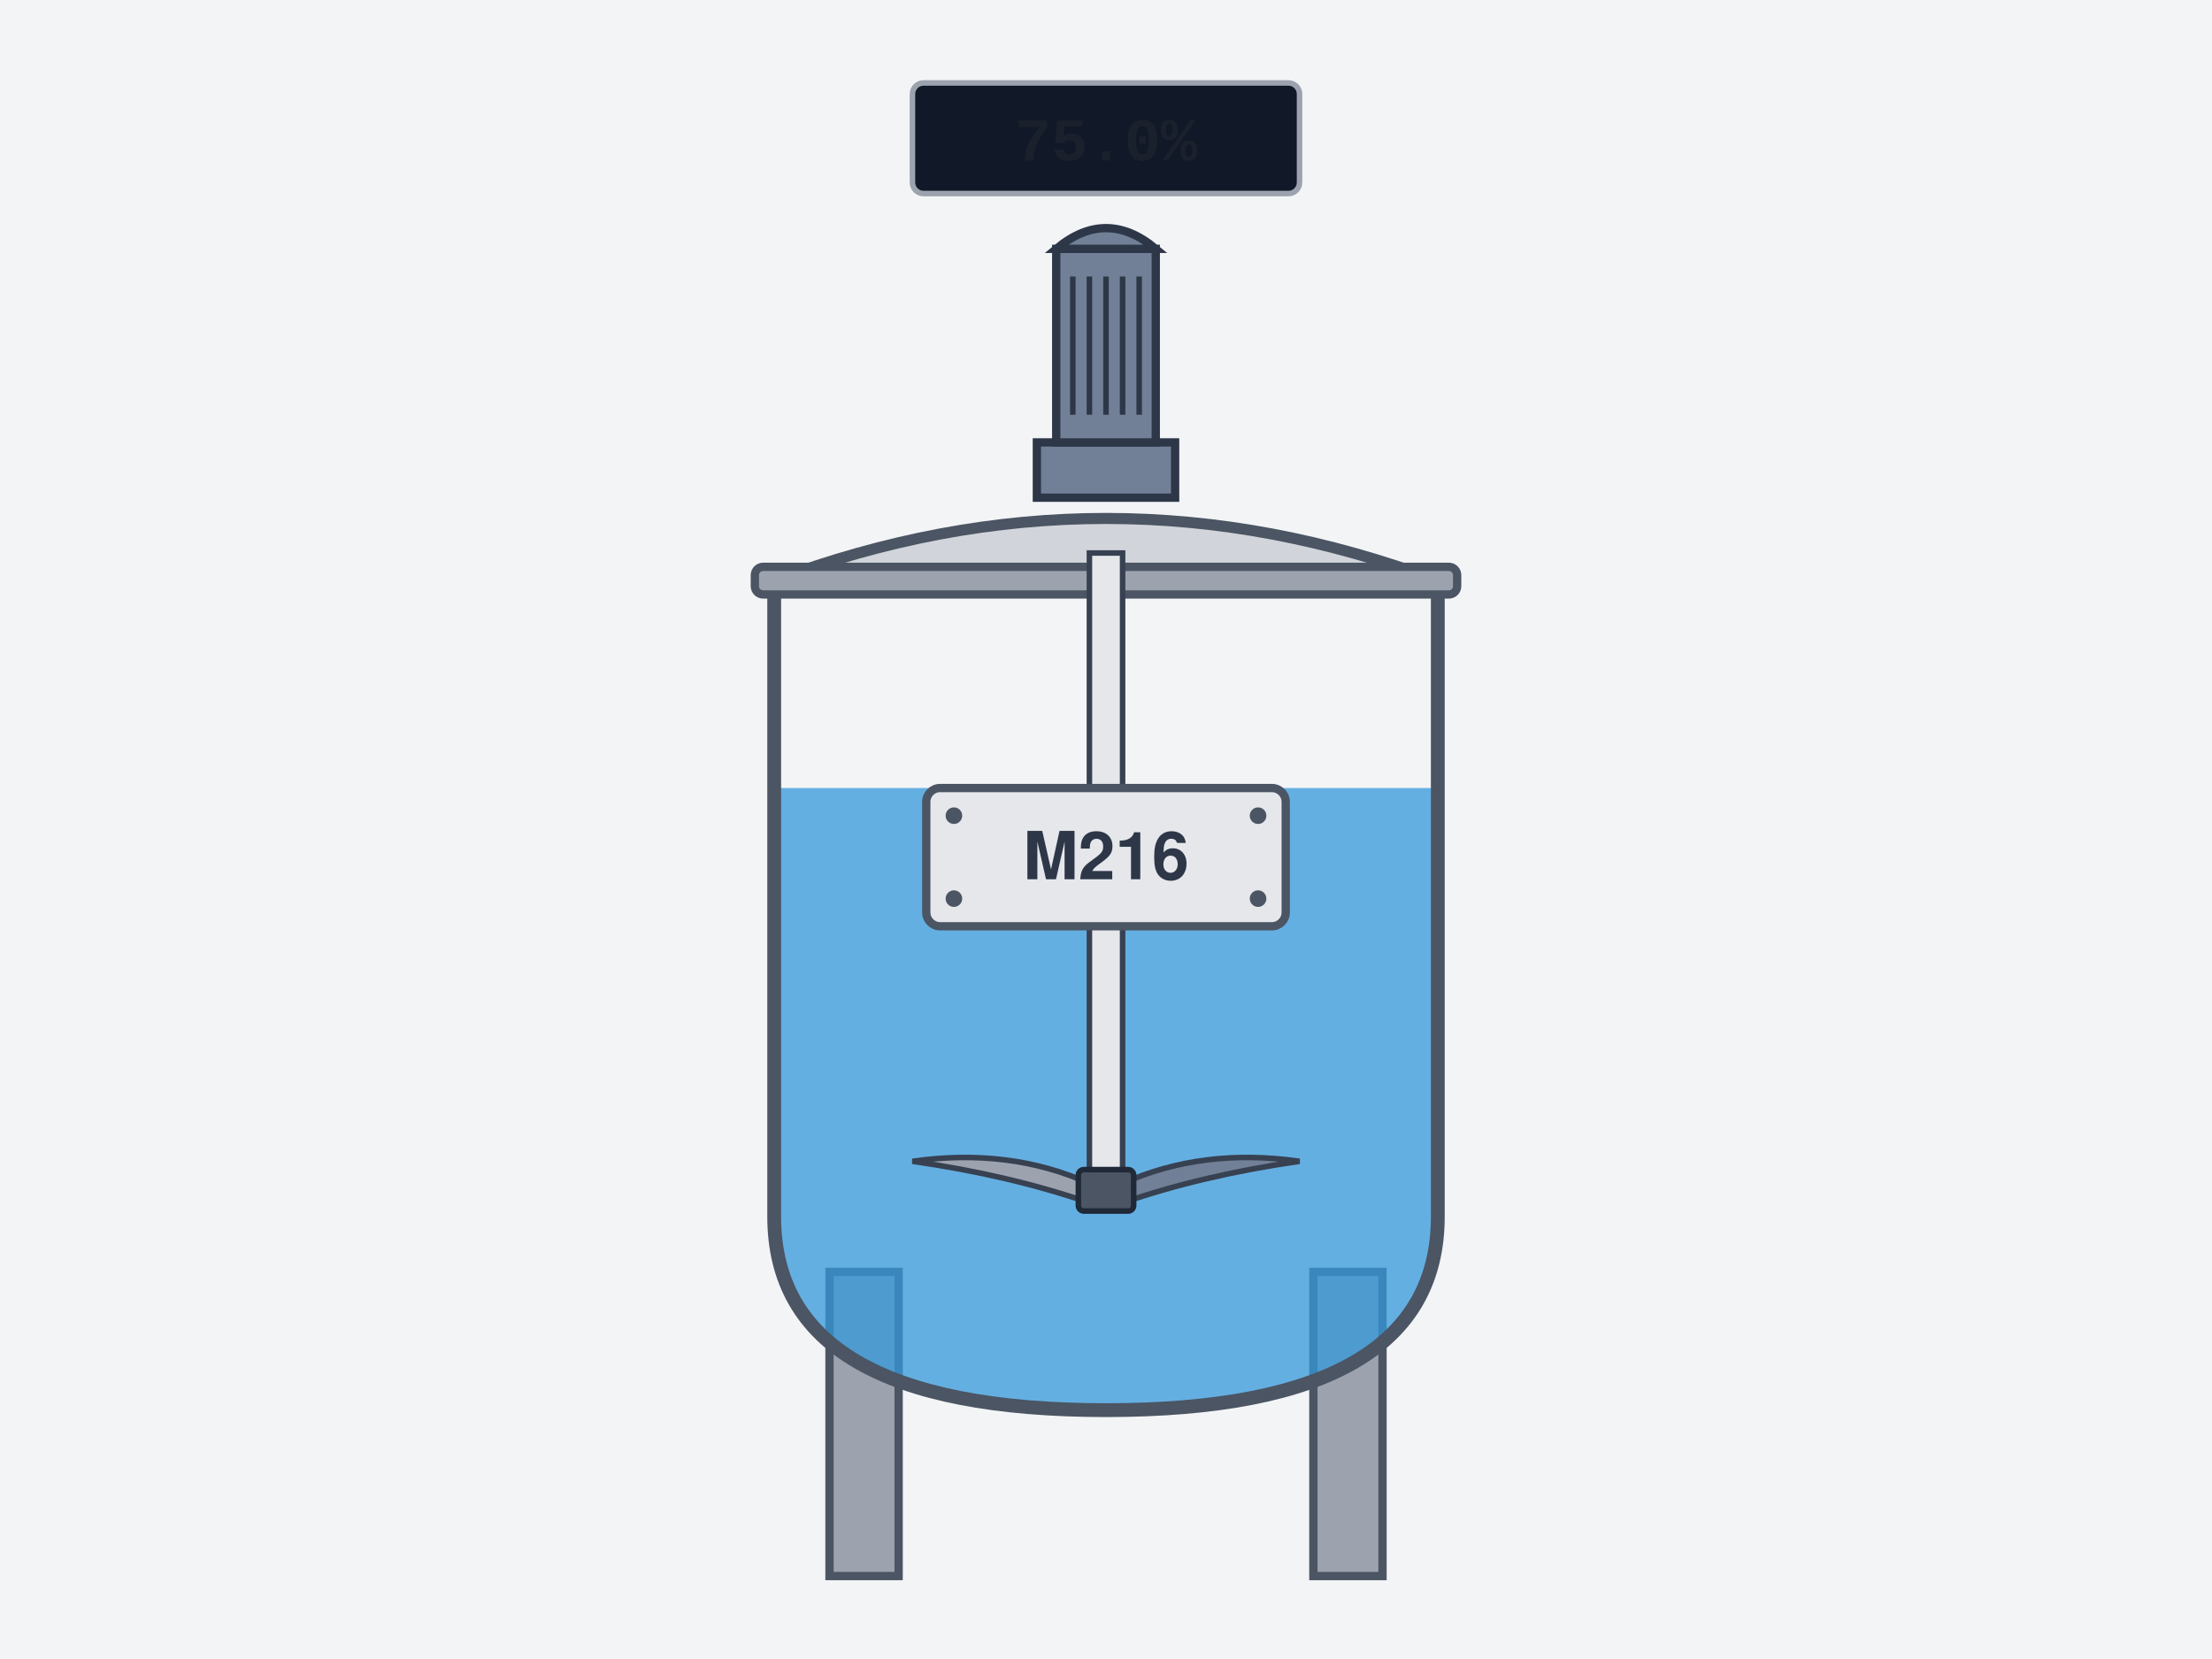
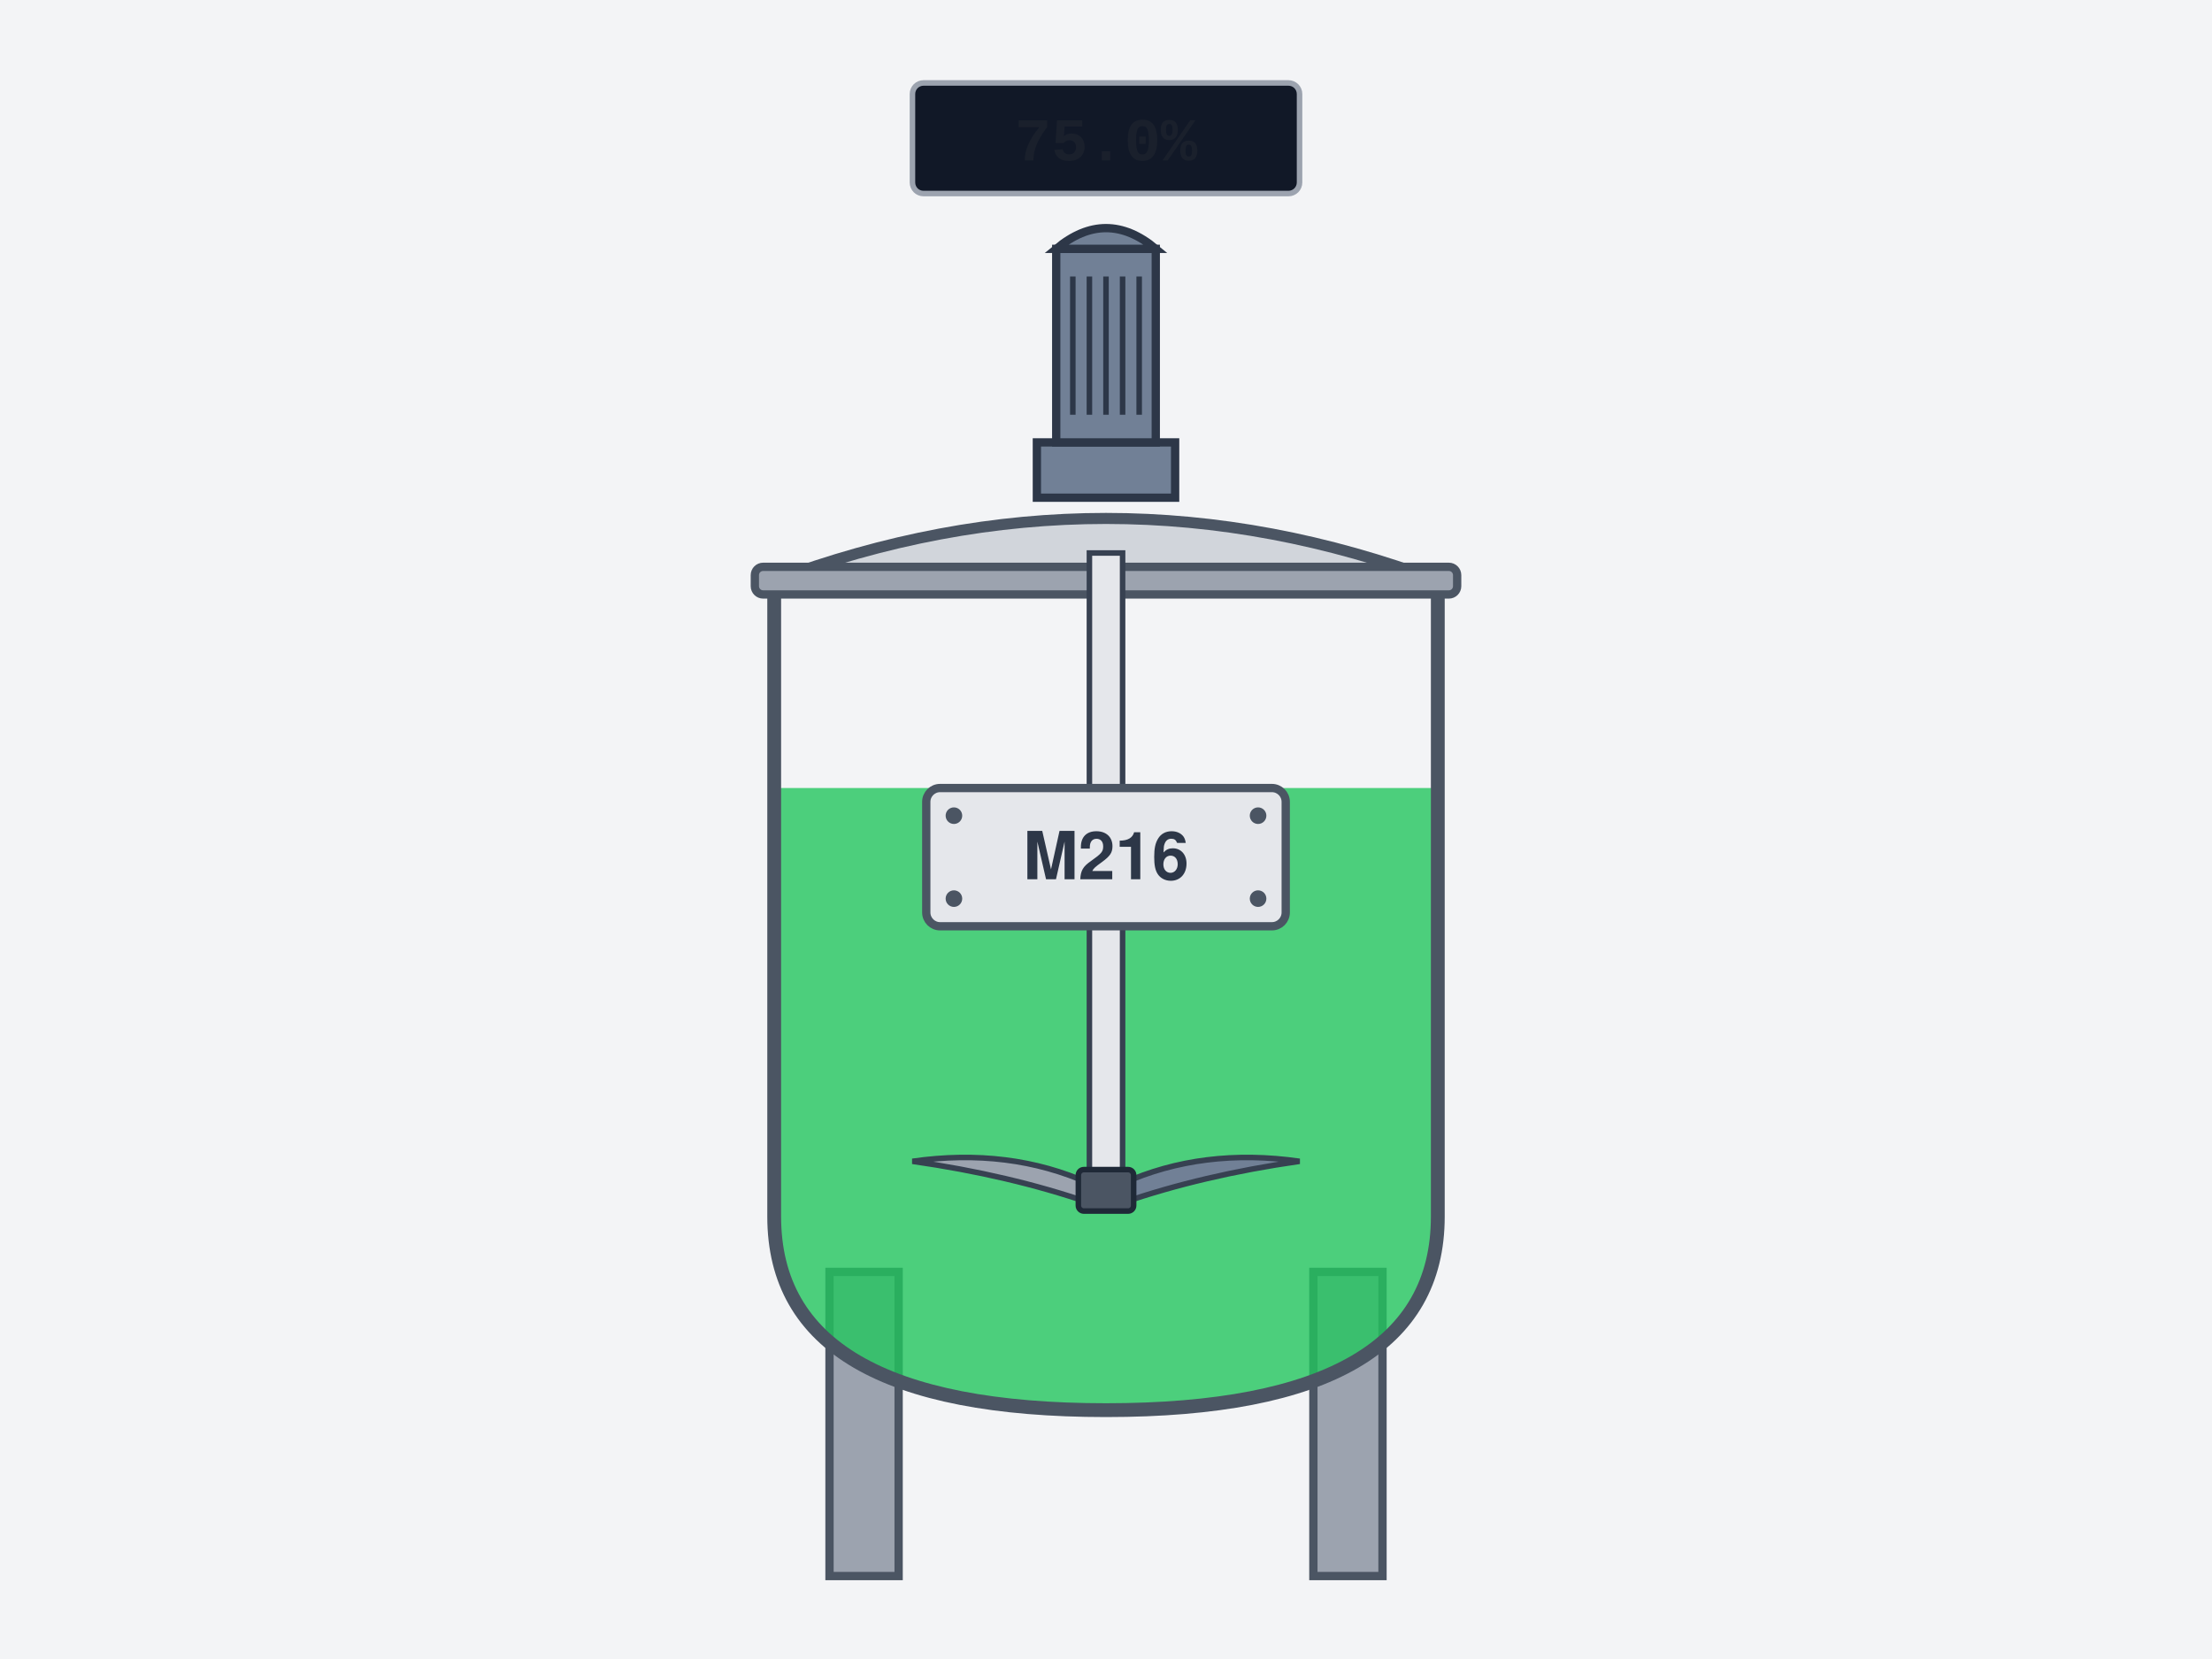
<svg xmlns="http://www.w3.org/2000/svg" viewBox="0 0 800 600" width="100%" height="100%">
  <defs>
    <style>
                    .tank-structure {
                        fill: #D1D5DB;
                        stroke: #4B5563;
                        stroke-width: 4;
                        stroke-linejoin: round;
                    }

                    .motor-part {
                        fill: #718096;
                        stroke: #2D3748;
                        stroke-width: 3;
                    }

                    /* Líquido dinámico: con transición suave para cuando cambies el nivel por JS */
                    #liquido-mezclador {
-                         fill: #3498DB;
-                         opacity: 0.75;
-                         transition: y 0.6s ease-out, height 0.6s ease-out;
-                     }
+                         fill: #22C55E;
+                         opacity: 0.80;
+                         transition: y 0.8s ease, height 0.8s ease, fill 0.5s ease;
+ }

                    /* Animación opcional para el eje y las hélices en JS (añadiendo la clase 'rotar') */
                    @keyframes girarAgitador {
                        from {
                            transform: rotateY(0deg);
                        }

                        to {
                            transform: rotateY(360deg);
                        }
                    }

                    .eje-giro {
                        transform-origin: 400px 300px;
                        animation: girarAgitador 2s linear infinite;
                    }

                    .tag-text {
                        font-family: 'Segoe UI', Helvetica, Arial, sans-serif;
                        font-weight: bold;
                        fill: #2D3748;
                    }

                    .display-text {
                        font-family: 'Courier New', monospace;
                        font-weight: bold;
                        fill: #1A202C;
                    }
-                 </style>
+         </style>
    <clipPath id="recorte-tanque">
      <path d="M 280,210                 L 520,210                 L 520,440                 Q 520,510 400,510                 Q 280,510 280,440                 Z" />
    </clipPath>
  </defs>
  <rect width="100%" height="100%" fill="#F3F4F6" />
  <g id="soporte-patas">
    <rect x="300" y="460" width="25" height="110" fill="#9CA3AF" stroke="#4B5563" stroke-width="3" />
    <rect x="475" y="460" width="25" height="110" fill="#9CA3AF" stroke="#4B5563" stroke-width="3" />
  </g>
  <g clip-path="url(#recorte-tanque)">
    <rect id="liquido-mezclador" x="270" y="285" width="260" height="225" />
  </g>
  <g id="cuerpo-tanque">
    <path d="M 280,210 L 520,210 L 520,440 Q 520,510 400,510 Q 280,510 280,440 Z" fill="none" stroke="#4B5563" stroke-width="5" stroke-linejoin="round" />
    <path d="M 280,210 Q 400,165 520,210 Z" class="tank-structure" />
    <rect x="273" y="205" width="254" height="10" rx="3" fill="#9CA3AF" stroke="#4B5563" stroke-width="3" />
  </g>
  <g id="agitador-mecanico" class="eje-giro">
    <rect x="394" y="200" width="12" height="230" fill="#E5E7EB" stroke="#374151" stroke-width="2" />
    <path d="M 330,420 Q 365,415 394,428 L 394,435 Q 365,425 330,420 Z" fill="#9CA3AF" stroke="#374151" stroke-width="2" />
    <path d="M 470,420 Q 435,415 406,428 L 406,435 Q 435,425 470,420 Z" fill="#718096" stroke="#374151" stroke-width="2" />
    <rect x="390" y="423" width="20" height="15" rx="2" fill="#4B5563" stroke="#1F2937" stroke-width="2" />
  </g>
  <g id="motor-reductor">
    <rect x="375" y="160" width="50" height="20" class="motor-part" />
    <rect x="382" y="90" width="36" height="70" class="motor-part" />
    <line x1="388" y1="100" x2="388" y2="150" stroke="#2D3748" stroke-width="2" />
    <line x1="394" y1="100" x2="394" y2="150" stroke="#2D3748" stroke-width="2" />
    <line x1="400" y1="100" x2="400" y2="150" stroke="#2D3748" stroke-width="2" />
    <line x1="406" y1="100" x2="406" y2="150" stroke="#2D3748" stroke-width="2" />
    <line x1="412" y1="100" x2="412" y2="150" stroke="#2D3748" stroke-width="2" />
    <path d="M 382,90 Q 400,75 418,90 Z" class="motor-part" />
  </g>
  <g id="placa-identificacion" transform="translate(400, 310)">
    <rect x="-65" y="-25" width="130" height="50" rx="5" fill="#E5E7EB" stroke="#4B5563" stroke-width="3" />
    <circle cx="-55" cy="-15" r="3" fill="#4B5563" />
    <circle cx="55" cy="-15" r="3" fill="#4B5563" />
    <circle cx="-55" cy="15" r="3" fill="#4B5563" />
    <circle cx="55" cy="15" r="3" fill="#4B5563" />
    <text x="0" y="8" text-anchor="middle" font-size="24" class="tag-text">M216</text>
  </g>
  <g id="display-nivel" transform="translate(400, 50)">
    <rect x="-70" y="-20" width="140" height="40" rx="4" fill="#111827" stroke="#9CA3AF" stroke-width="2" />
    <text id="texto-nivel-porcentaje" x="0" y="8" text-anchor="middle" font-size="22" fill="#10B981" class="display-text">75.0%</text>
  </g>
</svg>
